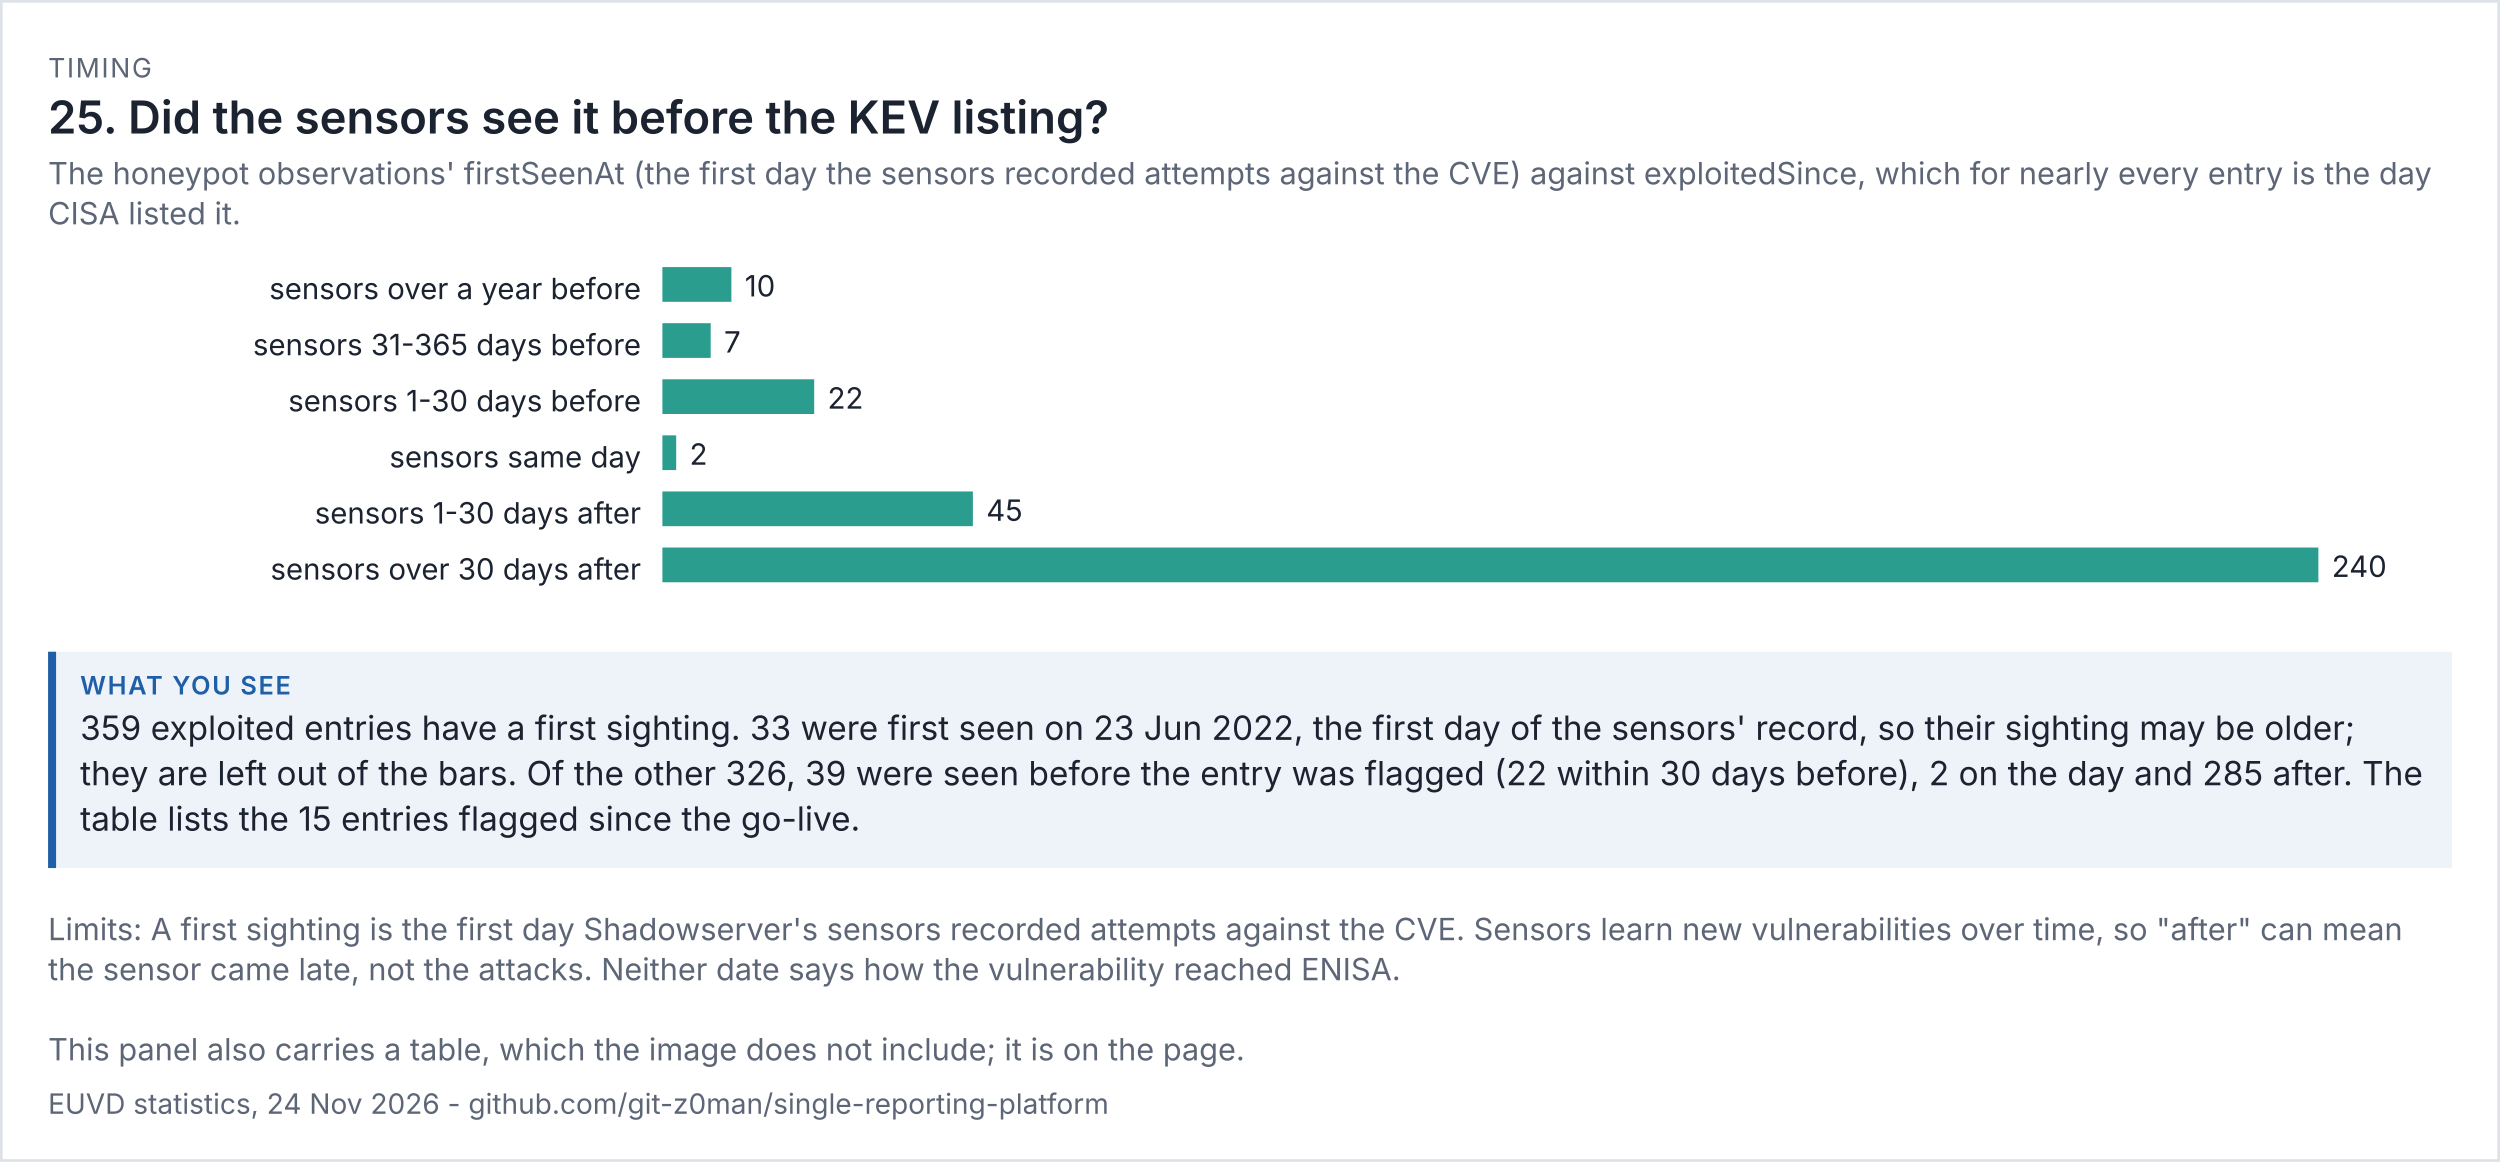
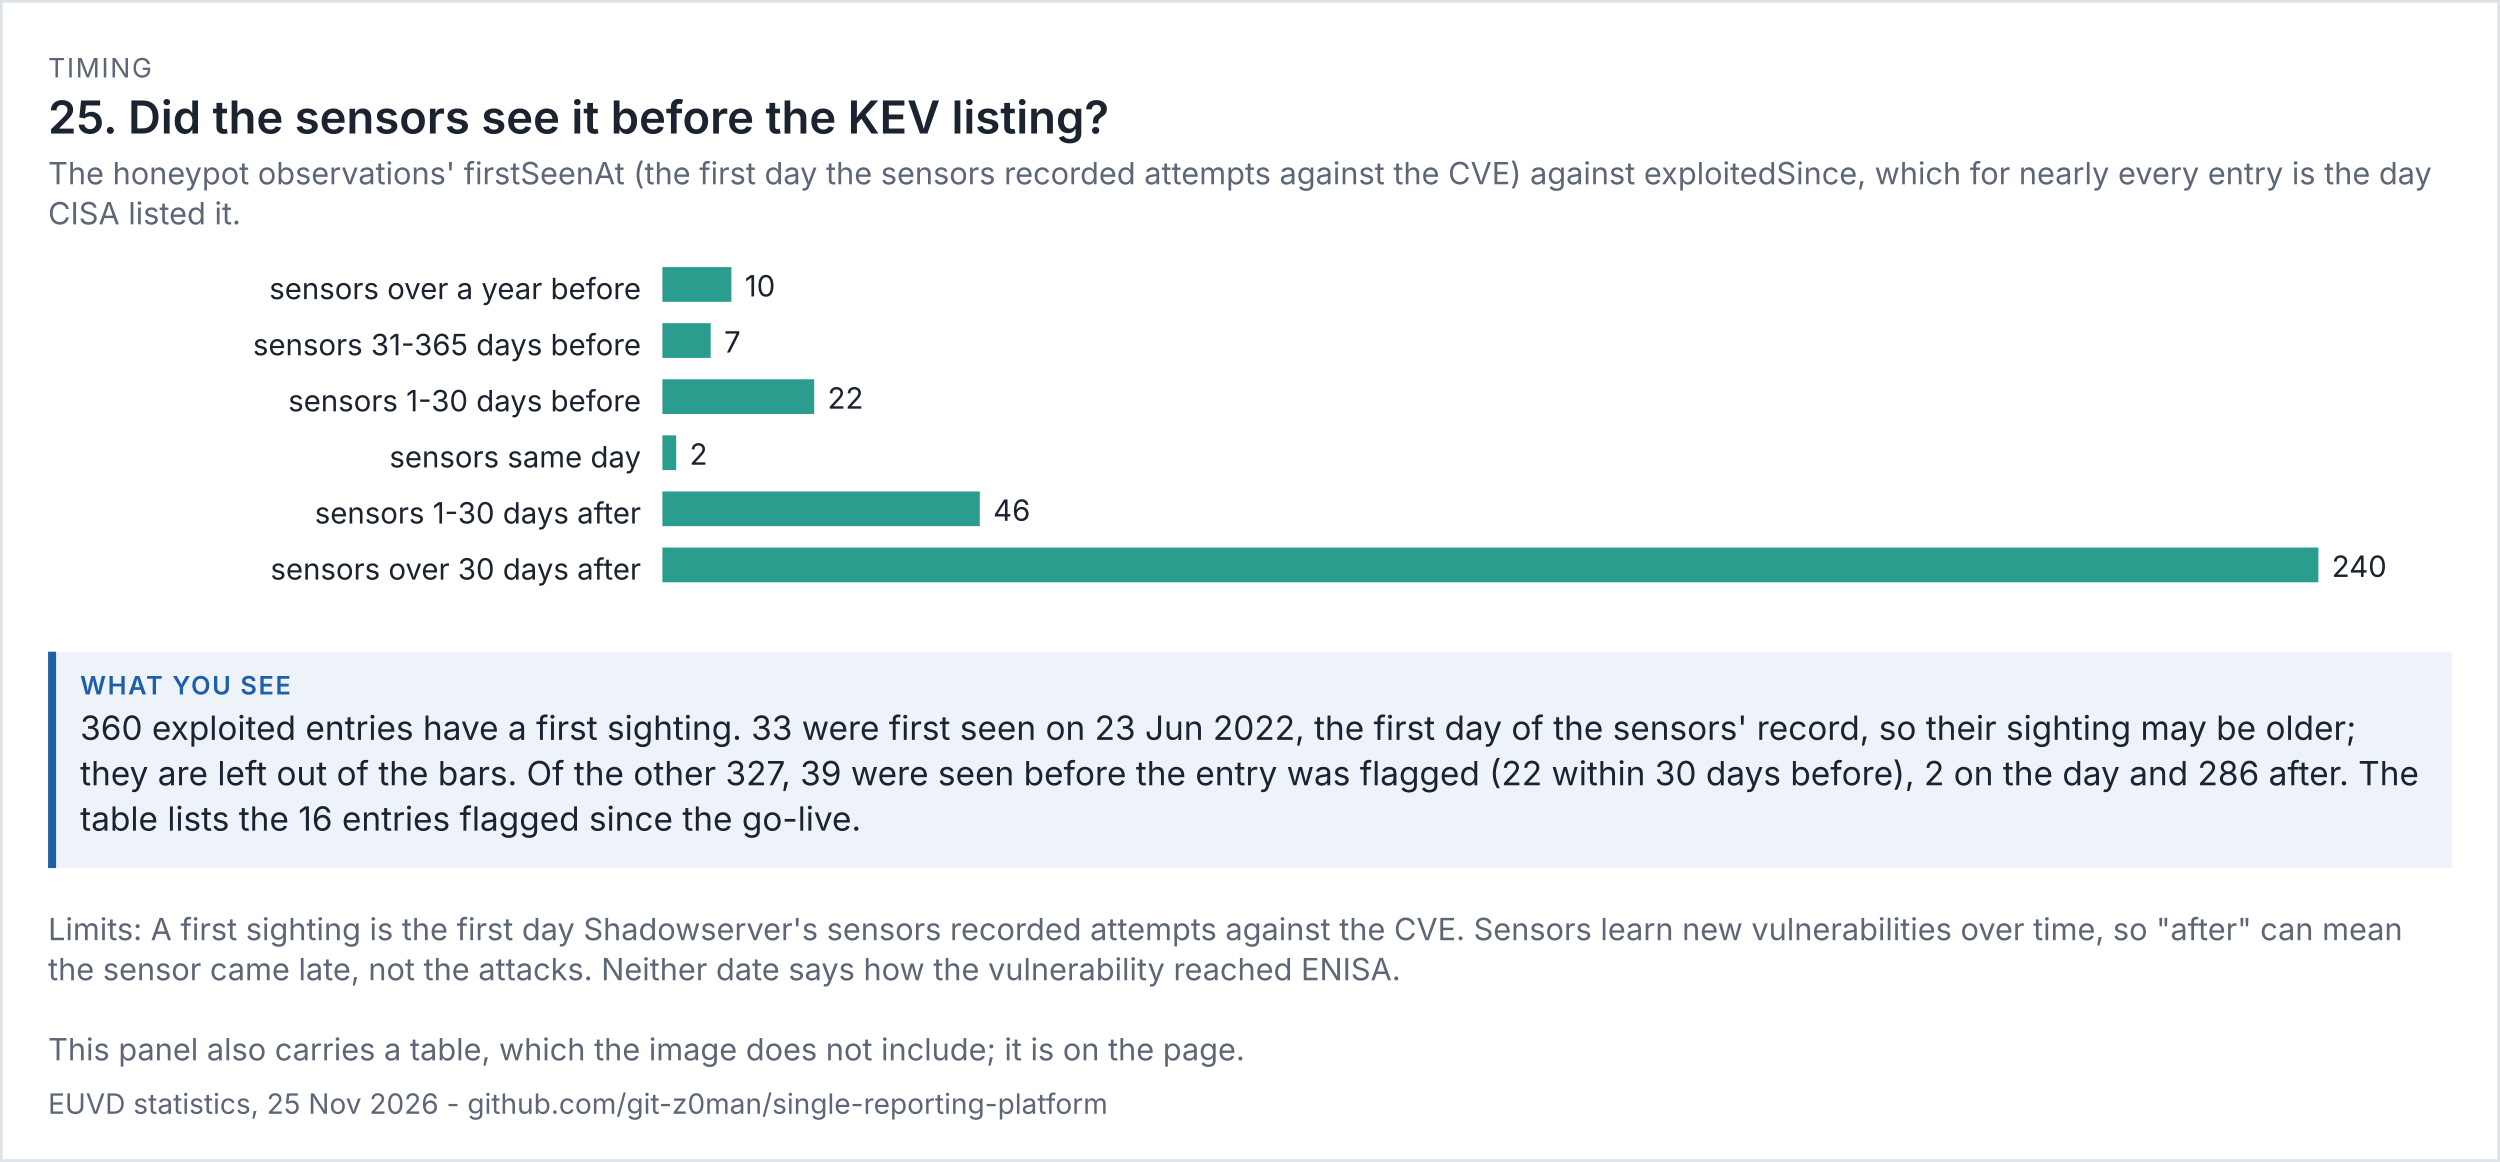
<svg xmlns="http://www.w3.org/2000/svg" viewBox="0 0 936 435" width="936" height="435" font-family="system-ui,-apple-system,'Segoe UI',sans-serif">
  <rect width="100%" height="100%" fill="#ffffff" />
  <rect x="0.5" y="0.5" width="935" height="434" fill="none" stroke="#dde1e8" />
  <text x="18" y="29" font-size="10" letter-spacing="0.6" fill="#5d6677">TIMING</text>
  <text x="18" y="50" font-size="17" fill="#1b2230" font-weight="600">25. Did the sensors see it before the KEV listing?</text>
  <text x="18" y="69" font-size="11.5" fill="#5d6677">The honeypot observations' firstSeenAt (the first day the sensors recorded attempts against the CVE) against exploitedSince, which for nearly every entry is the day</text>
  <text x="18" y="84" font-size="11.5" fill="#5d6677">CISA listed it.</text>
  <g transform="translate(18,94) scale(1)" font-size="11">
    <svg viewBox="0 0 900 138" role="img" width="900" height="138">
      <g>
        <text x="222" y="18" text-anchor="end" class="t" fill="rgb(27, 34, 48)">sensors over a year before</text>
        <rect x="230" y="6" width="25.833" height="13" fill="rgb(42, 157, 143)" />
        <text x="260.833" y="17" class="t" fill="rgb(27, 34, 48)">10</text>
        <text x="222" y="39" text-anchor="end" class="t" fill="rgb(27, 34, 48)">sensors 31-365 days before</text>
        <rect x="230" y="27" width="18.083" height="13" fill="rgb(42, 157, 143)" />
        <text x="253.083" y="38" class="t" fill="rgb(27, 34, 48)">7</text>
        <text x="222" y="60" text-anchor="end" class="t" fill="rgb(27, 34, 48)">sensors 1-30 days before</text>
        <rect x="230" y="48" width="56.833" height="13" fill="rgb(42, 157, 143)" />
        <text x="291.833" y="59" class="t" fill="rgb(27, 34, 48)">22</text>
        <text x="222" y="81" text-anchor="end" class="t" fill="rgb(27, 34, 48)">sensors same day</text>
        <rect x="230" y="69" width="5.167" height="13" fill="rgb(42, 157, 143)" />
        <text x="240.167" y="80" class="t" fill="rgb(27, 34, 48)">2</text>
        <text x="222" y="102" text-anchor="end" class="t" fill="rgb(27, 34, 48)">sensors 1-30 days after</text>
-         <rect x="230" y="90" width="116.25" height="13" fill="rgb(42, 157, 143)" />
-         <text x="351.25" y="101" class="t" fill="rgb(27, 34, 48)">45</text>
+         <rect x="230" y="90" width="118.833" height="13" fill="rgb(42, 157, 143)" />
+         <text x="353.833" y="101" class="t" fill="rgb(27, 34, 48)">46</text>
        <text x="222" y="123" text-anchor="end" class="t" fill="rgb(27, 34, 48)">sensors over 30 days after</text>
        <rect x="230" y="111" width="620" height="13" fill="rgb(42, 157, 143)" />
        <text x="855" y="122" class="t" fill="rgb(27, 34, 48)">240</text>
      </g>
    </svg>
  </g>
  <rect x="18" y="244" width="900" height="81" fill="#eef3fa" />
  <rect x="18" y="244" width="3" height="81" fill="#1f5fa8" />
  <text x="30" y="260" font-size="9.5" letter-spacing="0.6" font-weight="600" fill="#1f5fa8">WHAT YOU SEE</text>
-   <text x="30" y="277" font-size="12.5" fill="#1b2230">359 exploited entries have a first sighting. 33 were first seen on 23 Jun 2022, the first day of the sensors' record, so their sighting may be older;</text>
-   <text x="30" y="294" font-size="12.5" fill="#1b2230">they are left out of the bars. Of the other 326, 39 were seen before the entry was flagged (22 within 30 days before), 2 on the day and 285 after. The</text>
-   <text x="30" y="311" font-size="12.5" fill="#1b2230">table lists the 15 entries flagged since the go-live.</text>
+   <text x="30" y="277" font-size="12.5" fill="#1b2230">360 exploited entries have a first sighting. 33 were first seen on 23 Jun 2022, the first day of the sensors' record, so their sighting may be older;</text>
+   <text x="30" y="294" font-size="12.5" fill="#1b2230">they are left out of the bars. Of the other 327, 39 were seen before the entry was flagged (22 within 30 days before), 2 on the day and 286 after. The</text>
+   <text x="30" y="311" font-size="12.5" fill="#1b2230">table lists the 16 entries flagged since the go-live.</text>
  <text x="18" y="352" font-size="11.5" fill="#5d6677">Limits: A first sighting is the first day Shadowserver's sensors recorded attempts against the CVE. Sensors learn new vulnerabilities over time, so "after" can mean</text>
  <text x="18" y="367" font-size="11.5" fill="#5d6677">the sensor came late, not the attacks. Neither date says how the vulnerability reached ENISA.</text>
  <text x="18" y="397" font-size="11.5" fill="#5d6677">This panel also carries a table, which the image does not include; it is on the page.</text>
-   <text x="18" y="417" font-size="10.5" fill="#5d6677">EUVD statistics, 24 Nov 2026 - github.com/git-z0man/single-reporting-platform</text>
+   <text x="18" y="417" font-size="10.5" fill="#5d6677">EUVD statistics, 25 Nov 2026 - github.com/git-z0man/single-reporting-platform</text>
</svg>
